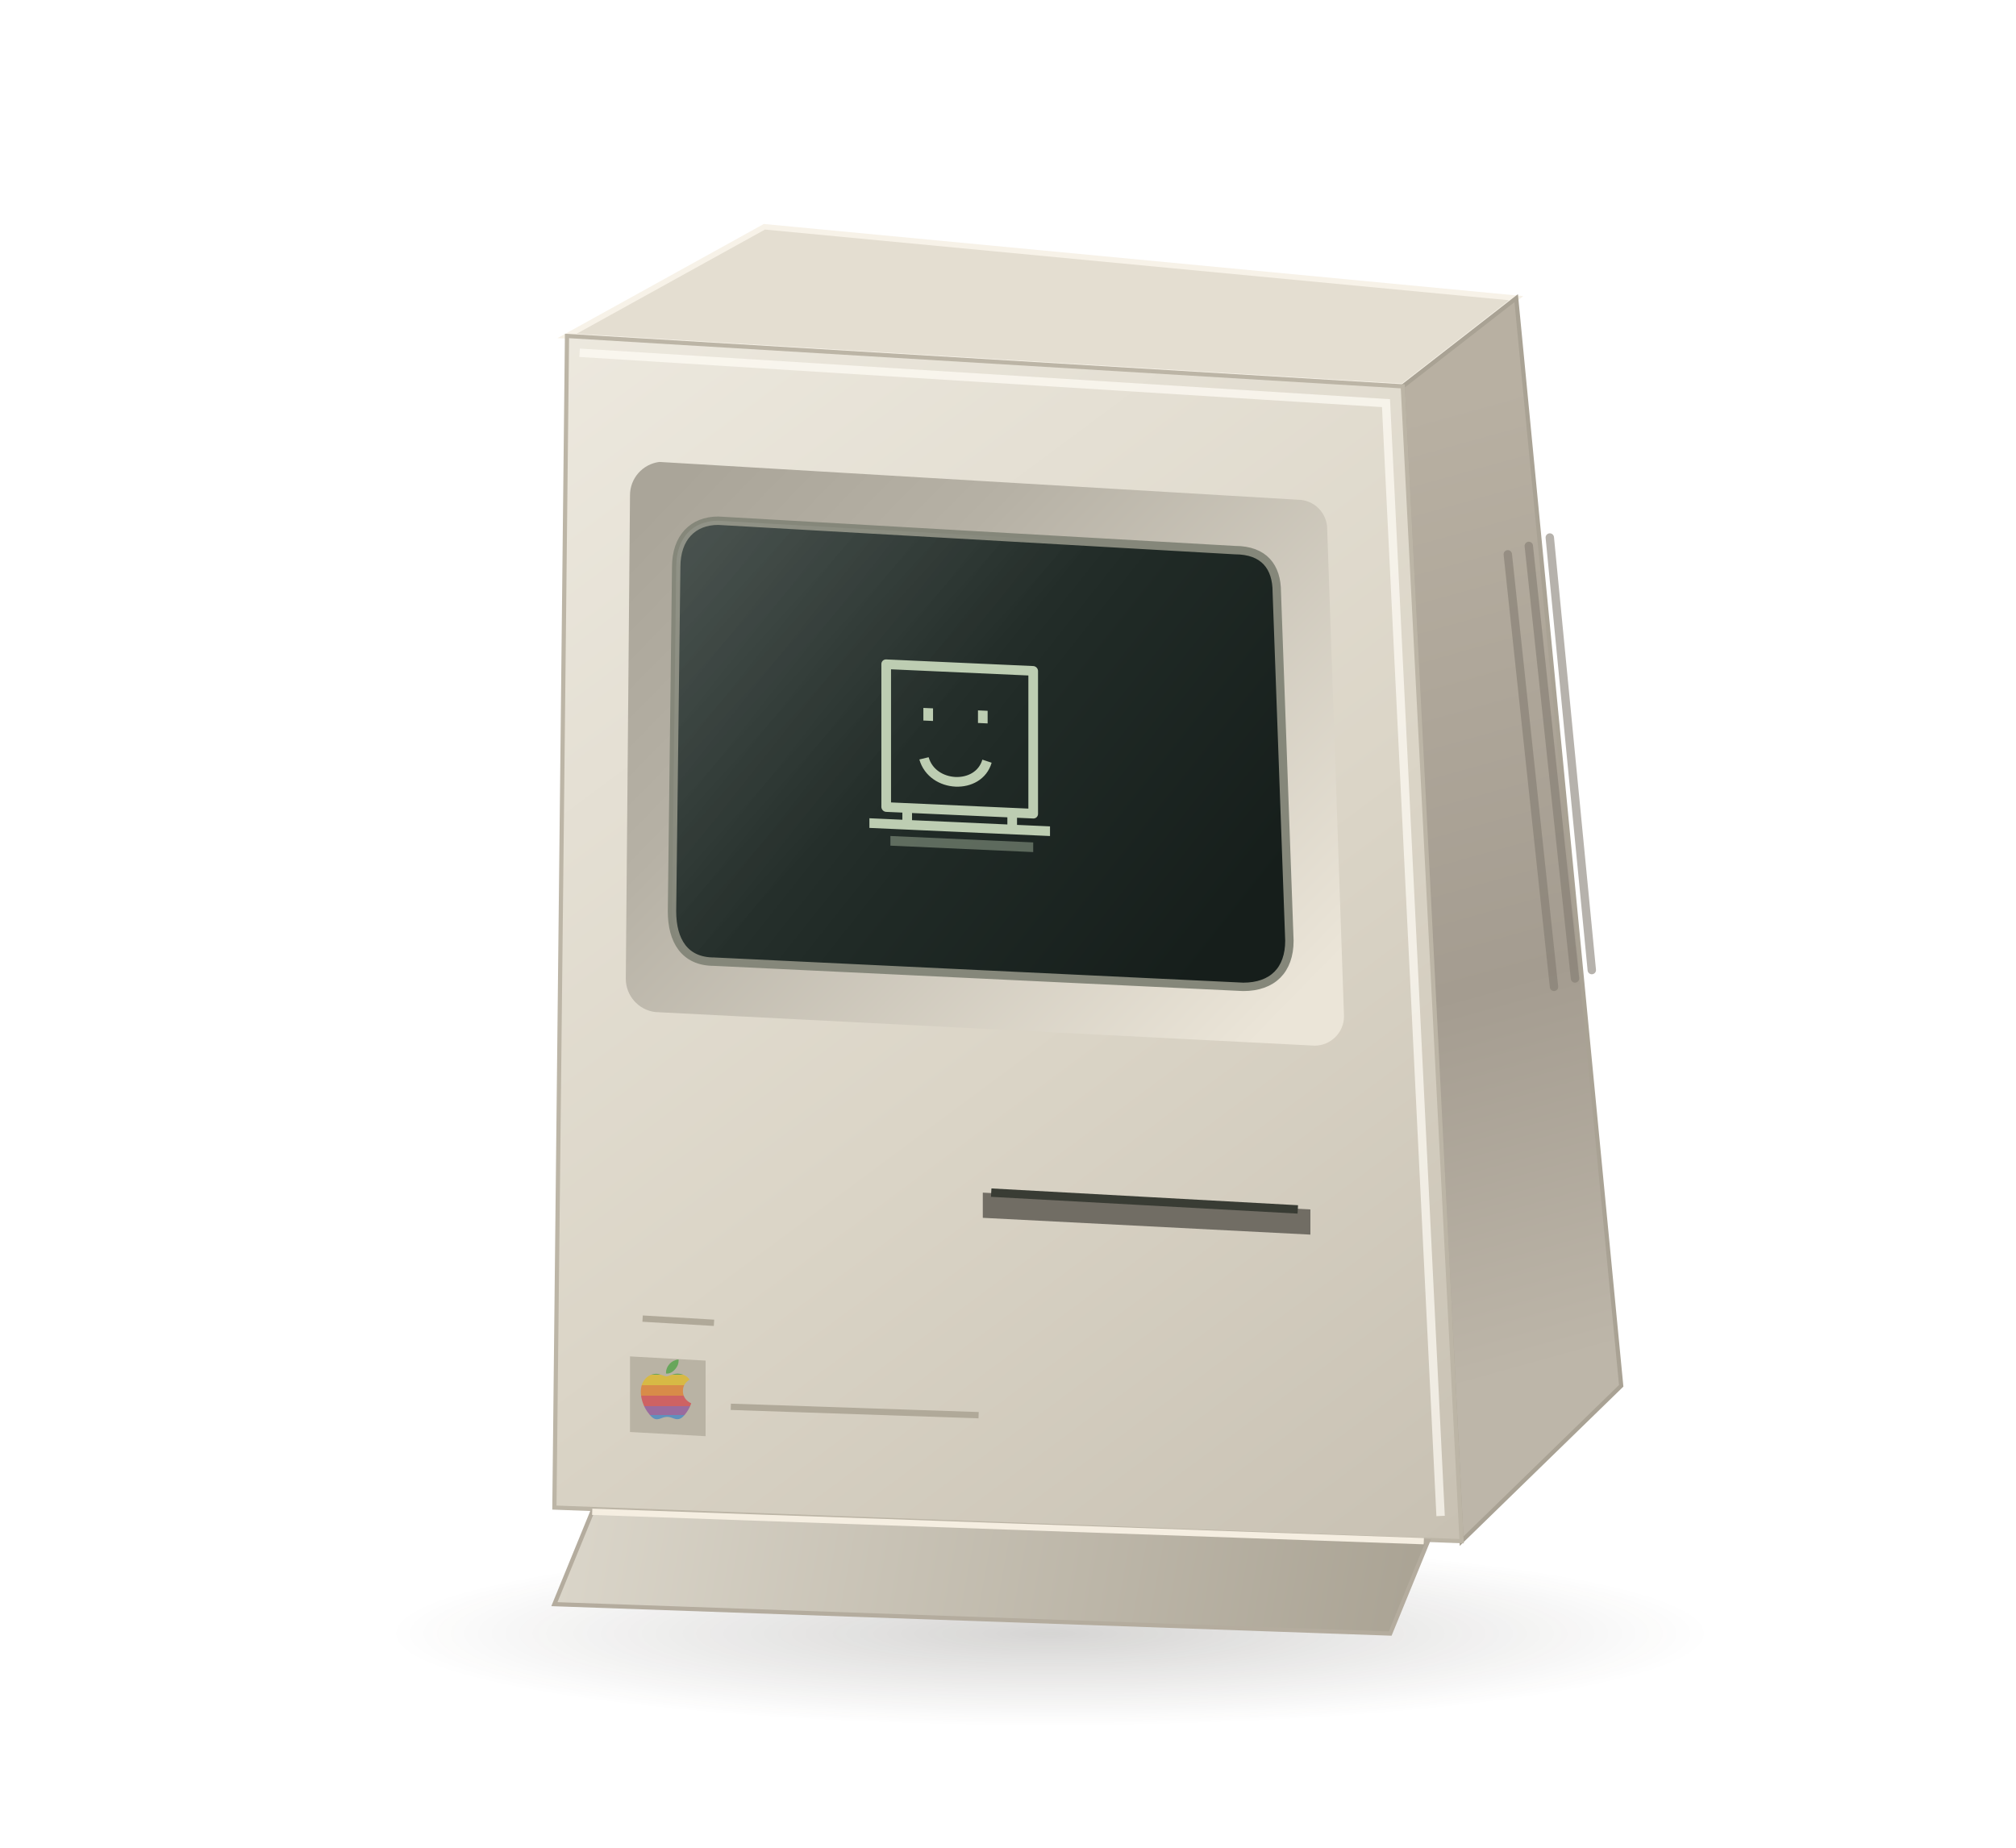
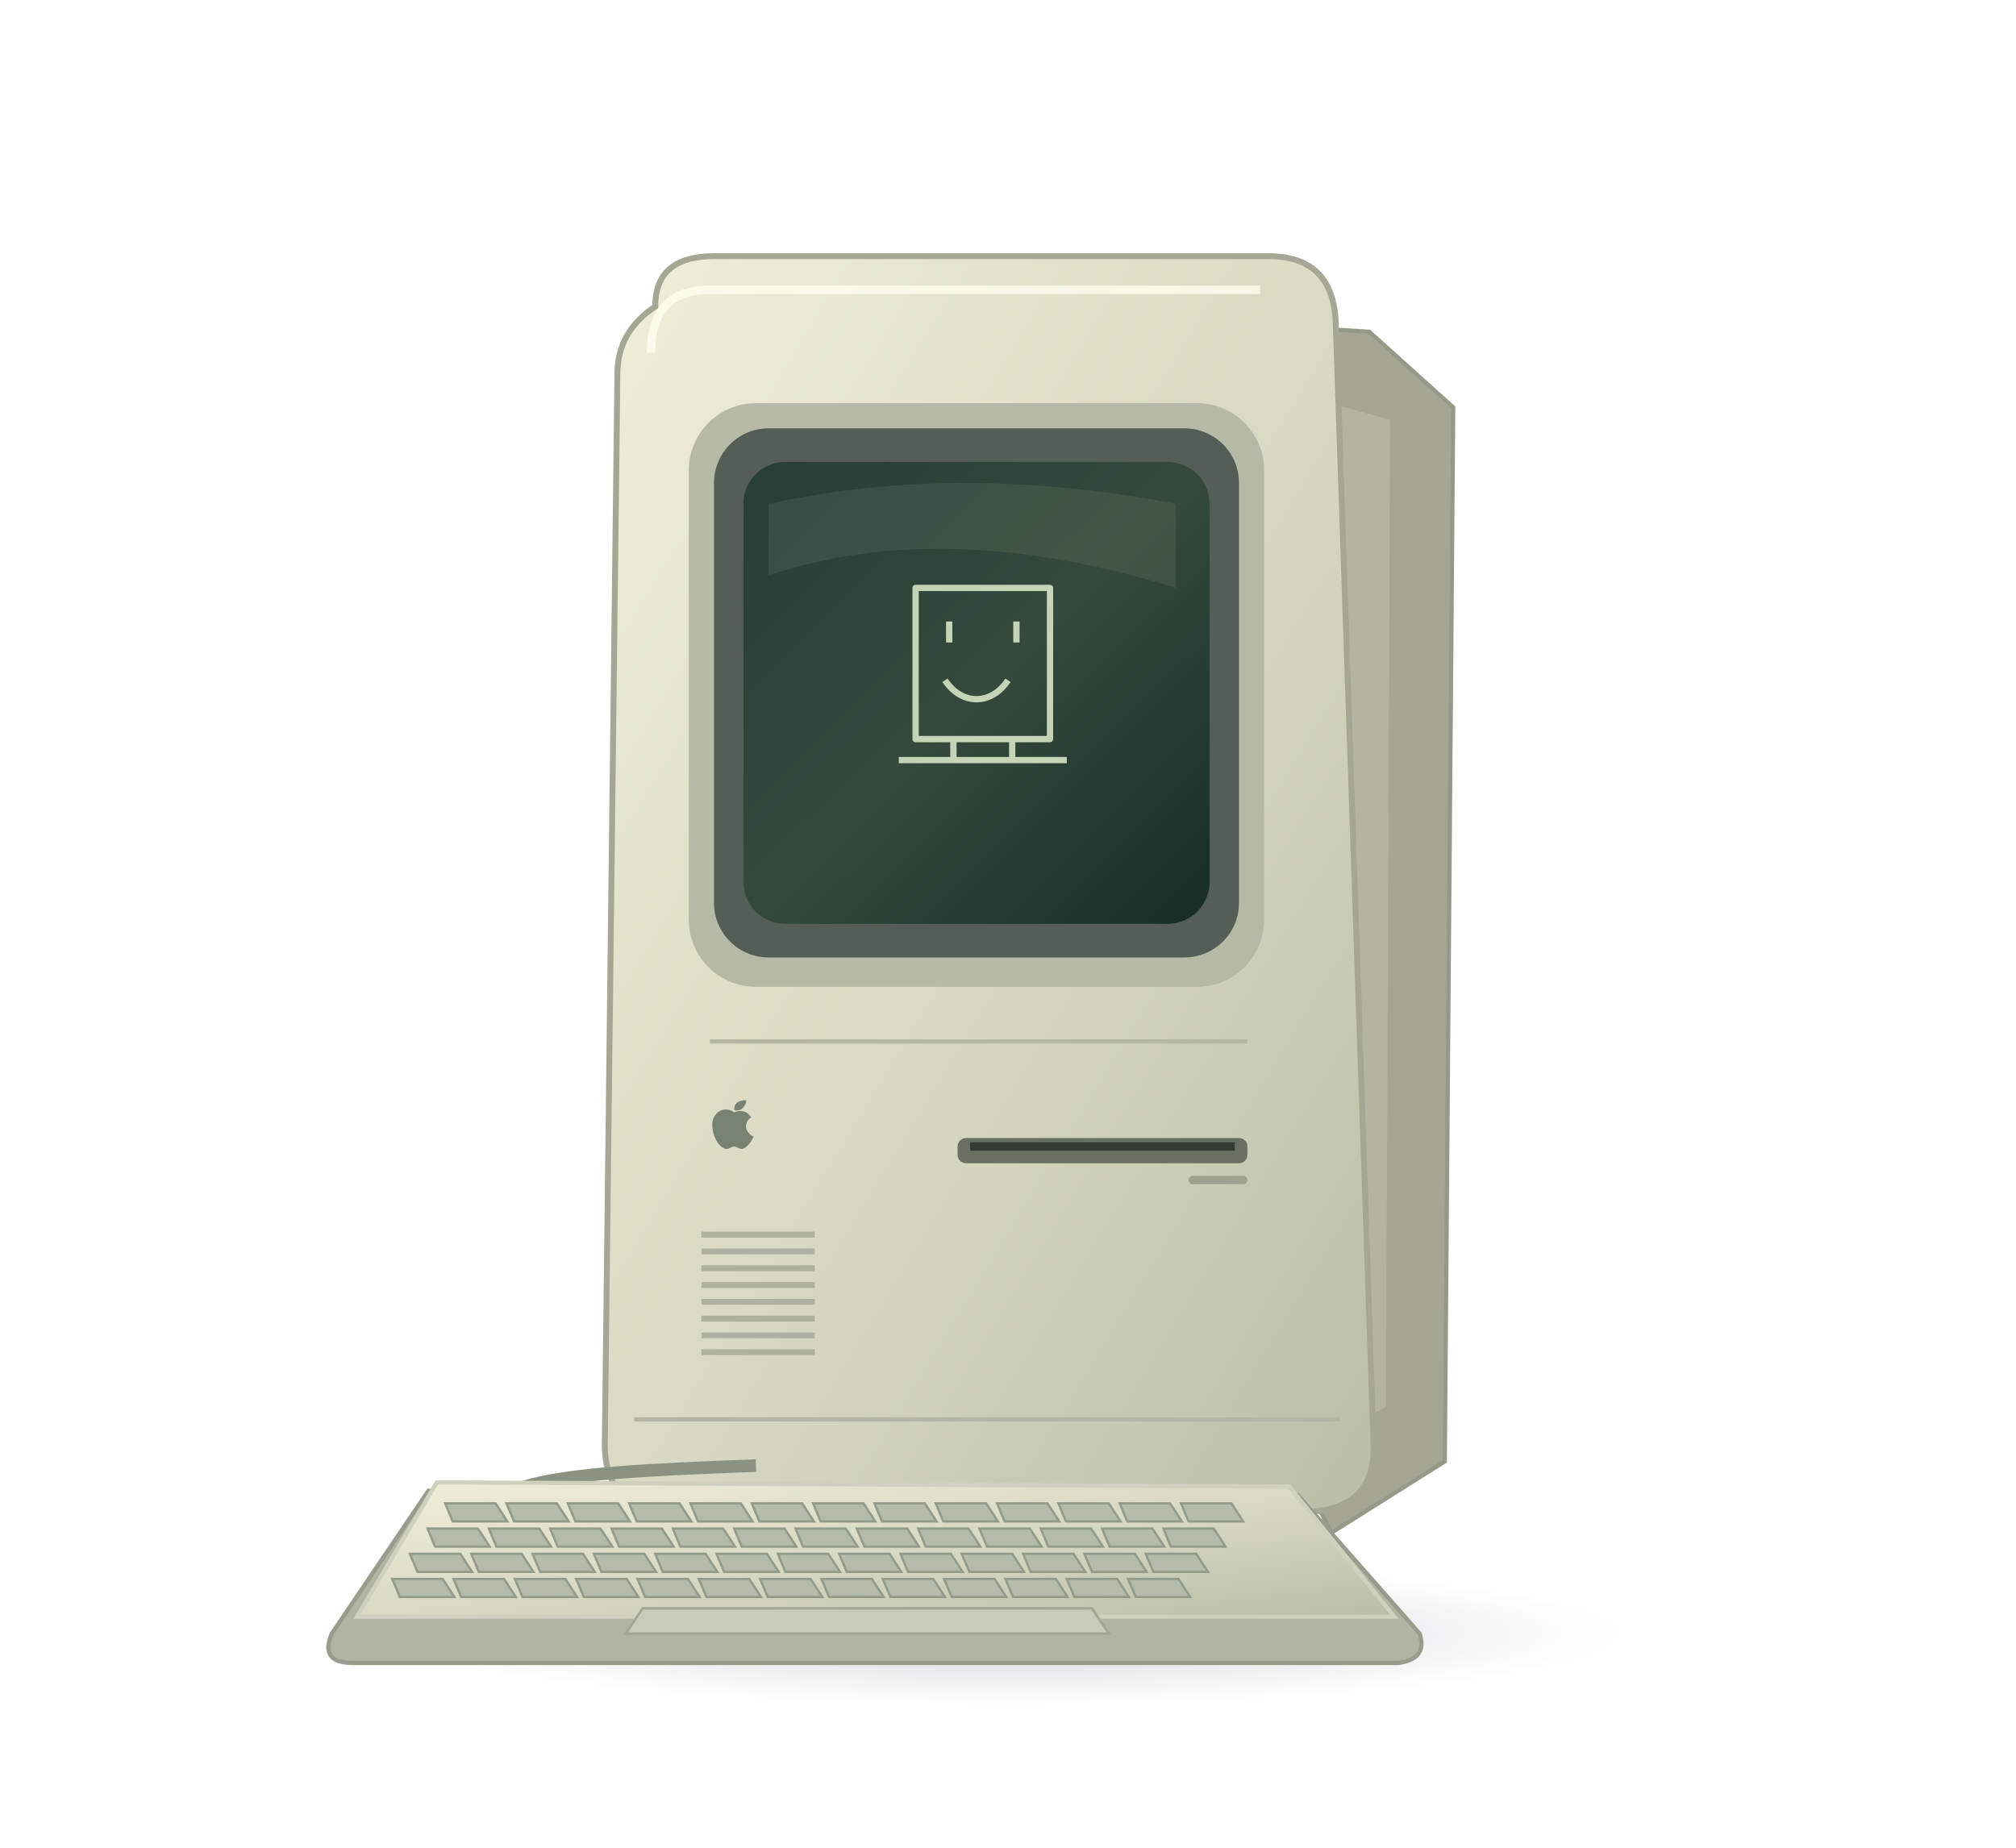
- <svg xmlns="http://www.w3.org/2000/svg" viewBox="0 0 480 440" fill="none">
+ <svg xmlns="http://www.w3.org/2000/svg" viewBox="0 0 480 440" fill="none" role="img" aria-labelledby="title">
  <defs>
-     <linearGradient id="case" x1="132" y1="61" x2="354" y2="360" gradientUnits="userSpaceOnUse">
-       <stop stop-color="#eeeae0" />
-       <stop offset=".58" stop-color="#dbd5c7" />
-       <stop offset="1" stop-color="#c8c1b3" />
+     <linearGradient id="silver" x1="0%" y1="0%" x2="100%" y2="100%">
+       <stop offset="0.000" stop-color="#f9faf9" />
+       <stop offset="0.333" stop-color="#c4cbd0" />
+       <stop offset="0.667" stop-color="#f4f6f7" />
+       <stop offset="1.000" stop-color="#a6aeb5" />
    </linearGradient>
-     <linearGradient id="side" x1="330" y1="100" x2="391" y2="319" gradientUnits="userSpaceOnUse">
-       <stop stop-color="#b8b0a2" />
-       <stop offset=".6" stop-color="#a49c90" />
-       <stop offset="1" stop-color="#bdb6a9" />
+     <linearGradient id="white" x1="0%" y1="0%" x2="100%" y2="100%">
+       <stop offset="0.000" stop-color="#ffffff" />
+       <stop offset="0.500" stop-color="#f6f7f6" />
+       <stop offset="1.000" stop-color="#d8dfe0" />
    </linearGradient>
-     <linearGradient id="bezel" x1="170" y1="106" x2="307" y2="240" gradientUnits="userSpaceOnUse">
-       <stop stop-color="#aaa599" />
-       <stop offset=".3" stop-color="#b6b1a5" />
-       <stop offset="1" stop-color="#ebe5d8" />
+     <linearGradient id="glass" x1="0%" y1="0%" x2="100%" y2="100%">
+       <stop offset="0.000" stop-color="#353b42" />
+       <stop offset="0.500" stop-color="#11161d" />
+       <stop offset="1.000" stop-color="#252c36" />
    </linearGradient>
-     <linearGradient id="glass" x1="172" y1="124" x2="294" y2="221" gradientUnits="userSpaceOnUse">
-       <stop stop-color="#353f3b" />
-       <stop offset=".55" stop-color="#202a26" />
-       <stop offset="1" stop-color="#161e1b" />
+     <linearGradient id="shine" x1="0%" y1="0%" x2="100%" y2="100%">
+       <stop offset="0.000" stop-color="#ffffff" />
+       <stop offset="1.000" stop-color="#ffffff00" />
    </linearGradient>
-     <linearGradient id="foot" x1="134" y1="351" x2="341" y2="389" gradientUnits="userSpaceOnUse">
-       <stop stop-color="#dbd6ca" />
-       <stop offset="1" stop-color="#a9a293" />
+     <radialGradient id="ground">
+       <stop stop-color="#18232f" stop-opacity=".19" />
+       <stop offset="1" stop-color="#18232f" stop-opacity="0" />
+     </radialGradient>
+     <linearGradient id="cabinet" x1="0%" y1="0%" x2="100%" y2="100%">
+       <stop offset="0.000" stop-color="#f1eed9" />
+       <stop offset="0.500" stop-color="#d9dac3" />
+       <stop offset="1.000" stop-color="#b9bea7" />
    </linearGradient>
-     <radialGradient id="shadow">
-       <stop stop-color="#28231b" stop-opacity=".19" />
-       <stop offset="1" stop-color="#28231b" stop-opacity="0" />
-     </radialGradient>
-     <linearGradient id="shine" x1="166" y1="120" x2="286" y2="229" gradientUnits="userSpaceOnUse">
-       <stop stop-color="white" stop-opacity=".1" />
-       <stop offset=".47" stop-color="white" stop-opacity="0" />
-     </linearGradient>
-     <linearGradient id="rainbow" x1="0" y1="10" x2="0" y2="31" gradientUnits="userSpaceOnUse">
-       <stop stop-color="#68a65b" />
-       <stop offset=".24" stop-color="#68a65b" />
-       <stop offset=".24" stop-color="#d7b945" />
-       <stop offset=".4" stop-color="#d7b945" />
-       <stop offset=".4" stop-color="#d88b49" />
-       <stop offset=".56" stop-color="#d88b49" />
-       <stop offset=".56" stop-color="#ce6263" />
-       <stop offset=".72" stop-color="#ce6263" />
-       <stop offset=".72" stop-color="#9a6b9d" />
-       <stop offset=".86" stop-color="#9a6b9d" />
-       <stop offset=".86" stop-color="#5f91bd" />
-       <stop offset="1" stop-color="#5f91bd" />
+     <linearGradient id="crt" x1="0%" y1="0%" x2="100%" y2="100%">
+       <stop offset="0.000" stop-color="#263e35" />
+       <stop offset="0.500" stop-color="#35493c" />
+       <stop offset="1.000" stop-color="#172c24" />
    </linearGradient>
  </defs>
-   <ellipse cx="250" cy="389" rx="157" ry="22" fill="url(#shadow)" />
-   <path d="m135 80 47-26 179 17-27 21-199-12Z" fill="#e4ded1" stroke="#f7f2e8" stroke-width="1.3" />
-   <path d="m334 92 27-21 25 259-38 37-14-275Z" fill="url(#side)" stroke="#a9a294" />
-   <path d="m135 80 199 12 14 275-216-8 3-279Z" fill="url(#case)" stroke="#bcb5a6" />
-   <path d="m138 84 192 12 13 265" stroke="#fffdf6" stroke-opacity=".7" stroke-width="2" />
-   <path d="m157 110 152 9a7 7 0 0 1 7 7l4 116a7 7 0 0 1-7 7l-157-8a8 8 0 0 1-7-8l1-115a8 8 0 0 1 7-8Z" fill="url(#bezel)" />
-   <path d="m171 124 123 7c7 0 10 4 10 10l3 83c0 7-4 11-11 11l-126-6c-7 0-10-5-10-12l1-82c0-7 4-11 10-11Z" fill="url(#glass)" stroke="#85877a" stroke-width="2" />
-   <path d="m171 124 123 7c7 0 10 4 10 10l3 83c0 7-4 11-11 11l-126-6c-7 0-10-5-10-12l1-82c0-7 4-11 10-11Z" fill="url(#shine)" />
-   <g transform="matrix(1 .045 0 1 207 156)" stroke="#bdcdb2" stroke-width="2.3" stroke-linejoin="round">
-     <path d="M4 2h35v34H4zM0 40h43M9 36v4m25-4v4M14 12v3m13-3v3m-14 9c2 7 13 7 15 0" />
-     <path d="M5 44h34" stroke-opacity=".4" />
+   <ellipse cx="240" cy="389" rx="145" ry="17" fill="url(#ground)" />
+   <path d="m166 69 160 10 20 18-2 251-27 17-151-296Z" fill="#a5a594" stroke="#959988" />
+   <path d="m306 93 25 7-1 235-23 12V93Z" fill="#b4b4a3" />
+   <path d="M156 73q0-12 14-12h132q15 0 16 15l9 267q1 16-15 17H161q-17 0-17-16l3-255q0-10 9-16Z" fill="url(#cabinet)" stroke="#a5a794" stroke-width="1.4" />
+   <path d="M155 84q0-15 14-15h131" stroke="#fffdec" stroke-opacity=".8" stroke-width="2" />
+   <rect x="164" y="96" width="137" height="139" rx="16" fill="#b7b9a7" />
+   <rect x="170" y="102" width="125" height="126" rx="13" fill="#555e56" />
+   <rect x="177" y="110" width="111" height="110" rx="10" fill="url(#crt)" />
+   <path d="M183 120q45-10 97 0v20q-55-17-97-3Z" fill="#edf6d8" opacity=".08" />
+   <g stroke="#c5d3b6" stroke-width="1.5" stroke-linejoin="round">
+     <path d="M218 140h32v36h-32zM214 181h40m-27-5v5m14-5v5M226 148v5m16-5v5m-17 9c4 6 11 6 15 0" />
  </g>
-   <path d="m234 284 78 4v6l-78-4v-6Z" fill="#716d64" />
-   <path d="m236 284 73 4" stroke="#393c34" stroke-width="2" />
-   <path d="m150 323 18 1v18l-18-1v-18Z" fill="#b9b3a4" />
-   <path d="M18.1,24.227c-0.106,0.307-0.217,0.6-0.335,0.881c-0.288,0.664-0.628,1.275-1.022,1.836c-0.536,0.766-0.976,1.296-1.315,1.59c-0.525,0.483-1.088,0.731-1.691,0.744c-0.433,0-0.954-0.123-1.562-0.372c-0.609-0.249-1.169-0.372-1.681-0.372c-0.537,0-1.113,0.123-1.729,0.372c-0.617,0.249-1.114,0.38-1.494,0.392c-0.578,0.025-1.154-0.229-1.729-0.764c-0.367-0.32-0.826-0.869-1.376-1.646c-0.59-0.83-1.075-1.793-1.455-2.891C2.304,22.812,2.1,21.664,2.1,20.553c0-1.273,0.275-2.371,0.826-3.291c0.433-0.739,1.009-1.322,1.73-1.75c0.721-0.428,1.5-0.646,2.339-0.66c0.459,0,1.061,0.142,1.809,0.421c0.746,0.28,1.225,0.422,1.435,0.422c0.157,0,0.689-0.166,1.591-0.497c0.853-0.307,1.573-0.434,2.163-0.384c1.598,0.129,2.798,0.759,3.597,1.894c-1.429,0.866-2.136,2.079-2.122,3.635c0.013,1.212,0.452,2.221,1.316,3.022C17.176,23.736,17.614,24.023,18.1,24.227z M14.08,10.305c0.013,0.127,0.019,0.254,0.019,0.38c0,0.95-0.347,1.837-1.038,2.658c-0.835,0.976-1.845,1.54-2.94,1.451c-0.014-0.114-0.022-0.234-0.022-0.36c0-0.912,0.397-1.888,1.102-2.686c0.352-0.404,0.8-0.74,1.342-1.008C13.085,10.476,13.598,10.33,14.08,10.305z" fill="url(#rainbow)" transform="translate(151 316) scale(.75)" />
-   <path d="m153 314 17 1M174 335l59 2" stroke="#b0a999" stroke-width="1.5" />
-   <path d="m141 360 199 7-9 22-199-7 9-22Z" fill="url(#foot)" stroke="#b4ac9e" />
-   <path d="m141 360 198 7" stroke="#f5eee1" stroke-width="1.5" />
-   <g stroke="#827b70" stroke-width="2" stroke-linecap="round" opacity=".58">
-     <path d="m359 132 11 103m-6-105 11 103m-6-105 10 103" />
+   <path d="M169 248h128" stroke="#b5b7a5" />
+   <rect x="228" y="271" width="69" height="6" rx="2" fill="#696f63" />
+   <path d="M231 273h63" stroke="#343b35" stroke-width="2" />
+   <rect x="283" y="280" width="14" height="2" rx="1" fill="#9da18e" />
+   <g stroke="#afb19f" stroke-width="1.4">
+     <path d="M167 294h27" />
+     <path d="M167 298h27" />
+     <path d="M167 302h27" />
+     <path d="M167 306h27" />
+     <path d="M167 310h27" />
+     <path d="M167 314h27" />
+     <path d="M167 318h27" />
+     <path d="M167 322h27" />
  </g>
+   <path d="M151 338h168" stroke="#b3b6a2" />
+   <rect x="163" y="356" width="19" height="5" rx="1" fill="#777d6e" />
+   <rect x="290" y="356" width="19" height="5" rx="1" fill="#777d6e" />
+   <g transform="translate(169 262) scale(0.58)" fill="#788273">
+     <path d="M10 5c-4-3-9 0-9 5 0 5 3 10 6 10 1 0 2-1 3-1s2 1 3 1c2 0 4-3 5-5-4-2-4-6-1-8-2-3-5-3-7-2Z" />
+     <path d="M10 4c0-3 2-4 5-4 0 2-2 5-5 4Z" />
+   </g>
+   <path d="M180 349c-55 2-63 4-71 18" stroke="#8b9282" stroke-width="3" />
+   <path d="m102 355 207 1 29 33q2 6-5 7H84q-8 0-5-7l23-34Z" fill="#b0b4a3" stroke="#969d8c" />
+   <path d="m104 353 203 1 25 31H85l19-32Z" fill="url(#cabinet)" stroke="#cfd1be" />
+   <g fill="#b5bbaa" stroke="#939b89" stroke-width=".55">
+     <path d="m106.0 358h12l2.8 4.3h-13Z" />
+     <path d="m120.6 358h12l2.8 4.3h-13Z" />
+     <path d="m135.2 358h12l2.8 4.3h-13Z" />
+     <path d="m149.8 358h12l2.8 4.3h-13Z" />
+     <path d="m164.4 358h12l2.8 4.3h-13Z" />
+     <path d="m179.0 358h12l2.8 4.3h-13Z" />
+     <path d="m193.6 358h12l2.8 4.3h-13Z" />
+     <path d="m208.2 358h12l2.8 4.3h-13Z" />
+     <path d="m222.8 358h12l2.8 4.3h-13Z" />
+     <path d="m237.4 358h12l2.8 4.3h-13Z" />
+     <path d="m252.0 358h12l2.8 4.3h-13Z" />
+     <path d="m266.6 358h12l2.8 4.3h-13Z" />
+     <path d="m281.2 358h12l2.8 4.3h-13Z" />
+     <path d="m101.8 364h12l2.8 4.3h-13Z" />
+     <path d="m116.4 364h12l2.8 4.3h-13Z" />
+     <path d="m131.0 364h12l2.8 4.3h-13Z" />
+     <path d="m145.6 364h12l2.8 4.3h-13Z" />
+     <path d="m160.2 364h12l2.8 4.3h-13Z" />
+     <path d="m174.8 364h12l2.8 4.3h-13Z" />
+     <path d="m189.4 364h12l2.8 4.3h-13Z" />
+     <path d="m204.0 364h12l2.8 4.3h-13Z" />
+     <path d="m218.6 364h12l2.8 4.3h-13Z" />
+     <path d="m233.2 364h12l2.8 4.3h-13Z" />
+     <path d="m247.8 364h12l2.8 4.3h-13Z" />
+     <path d="m262.4 364h12l2.8 4.3h-13Z" />
+     <path d="m277.0 364h12l2.8 4.3h-13Z" />
+     <path d="m97.6 370h12l2.8 4.3h-13Z" />
+     <path d="m112.2 370h12l2.8 4.3h-13Z" />
+     <path d="m126.8 370h12l2.8 4.3h-13Z" />
+     <path d="m141.4 370h12l2.8 4.3h-13Z" />
+     <path d="m156.0 370h12l2.8 4.3h-13Z" />
+     <path d="m170.6 370h12l2.8 4.3h-13Z" />
+     <path d="m185.2 370h12l2.8 4.3h-13Z" />
+     <path d="m199.8 370h12l2.8 4.3h-13Z" />
+     <path d="m214.4 370h12l2.8 4.3h-13Z" />
+     <path d="m229.0 370h12l2.8 4.3h-13Z" />
+     <path d="m243.6 370h12l2.8 4.3h-13Z" />
+     <path d="m258.2 370h12l2.8 4.3h-13Z" />
+     <path d="m272.8 370h12l2.8 4.3h-13Z" />
+     <path d="m93.4 376h12l2.8 4.3h-13Z" />
+     <path d="m108.0 376h12l2.8 4.3h-13Z" />
+     <path d="m122.6 376h12l2.8 4.3h-13Z" />
+     <path d="m137.2 376h12l2.8 4.3h-13Z" />
+     <path d="m151.8 376h12l2.8 4.3h-13Z" />
+     <path d="m166.4 376h12l2.8 4.3h-13Z" />
+     <path d="m181.0 376h12l2.8 4.3h-13Z" />
+     <path d="m195.6 376h12l2.8 4.3h-13Z" />
+     <path d="m210.2 376h12l2.8 4.3h-13Z" />
+     <path d="m224.8 376h12l2.8 4.3h-13Z" />
+     <path d="m239.4 376h12l2.8 4.3h-13Z" />
+     <path d="m254.0 376h12l2.8 4.3h-13Z" />
+     <path d="m268.6 376h12l2.8 4.3h-13Z" />
+   </g>
+   <path d="M153 383h107l4 6H149Z" fill="#c7ccba" stroke="#a0a895" stroke-width=".6" />
</svg>
